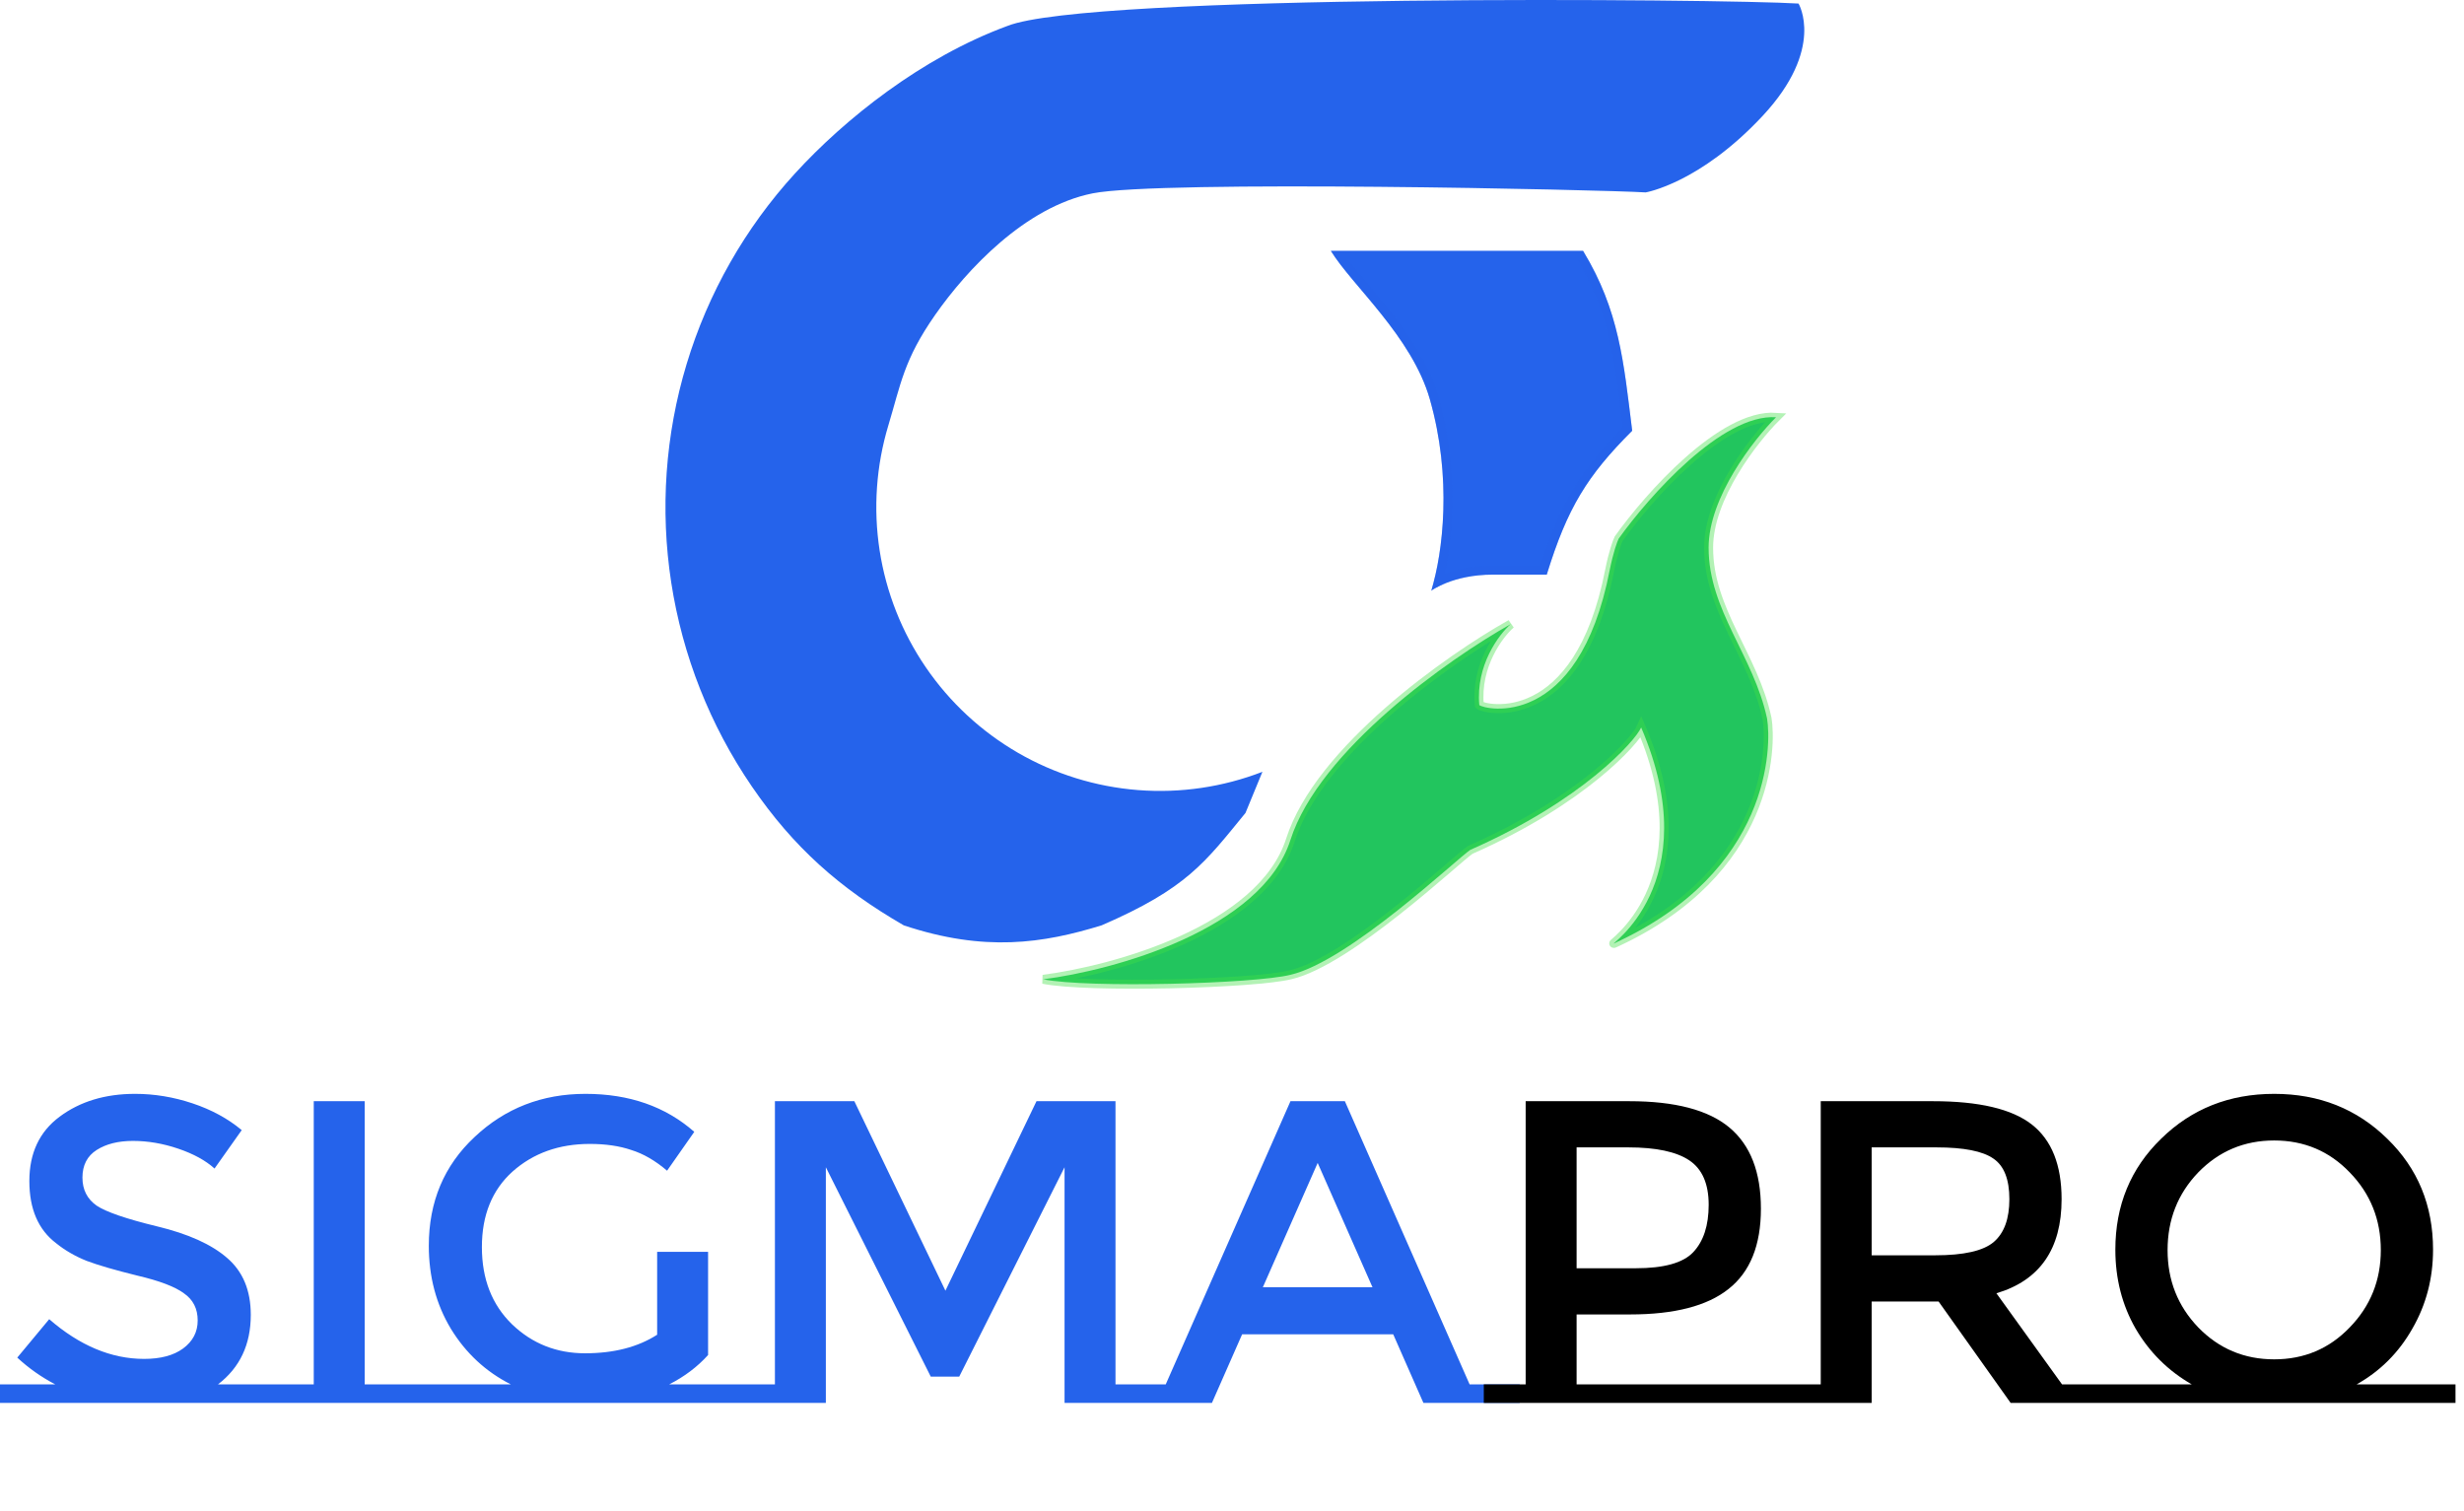
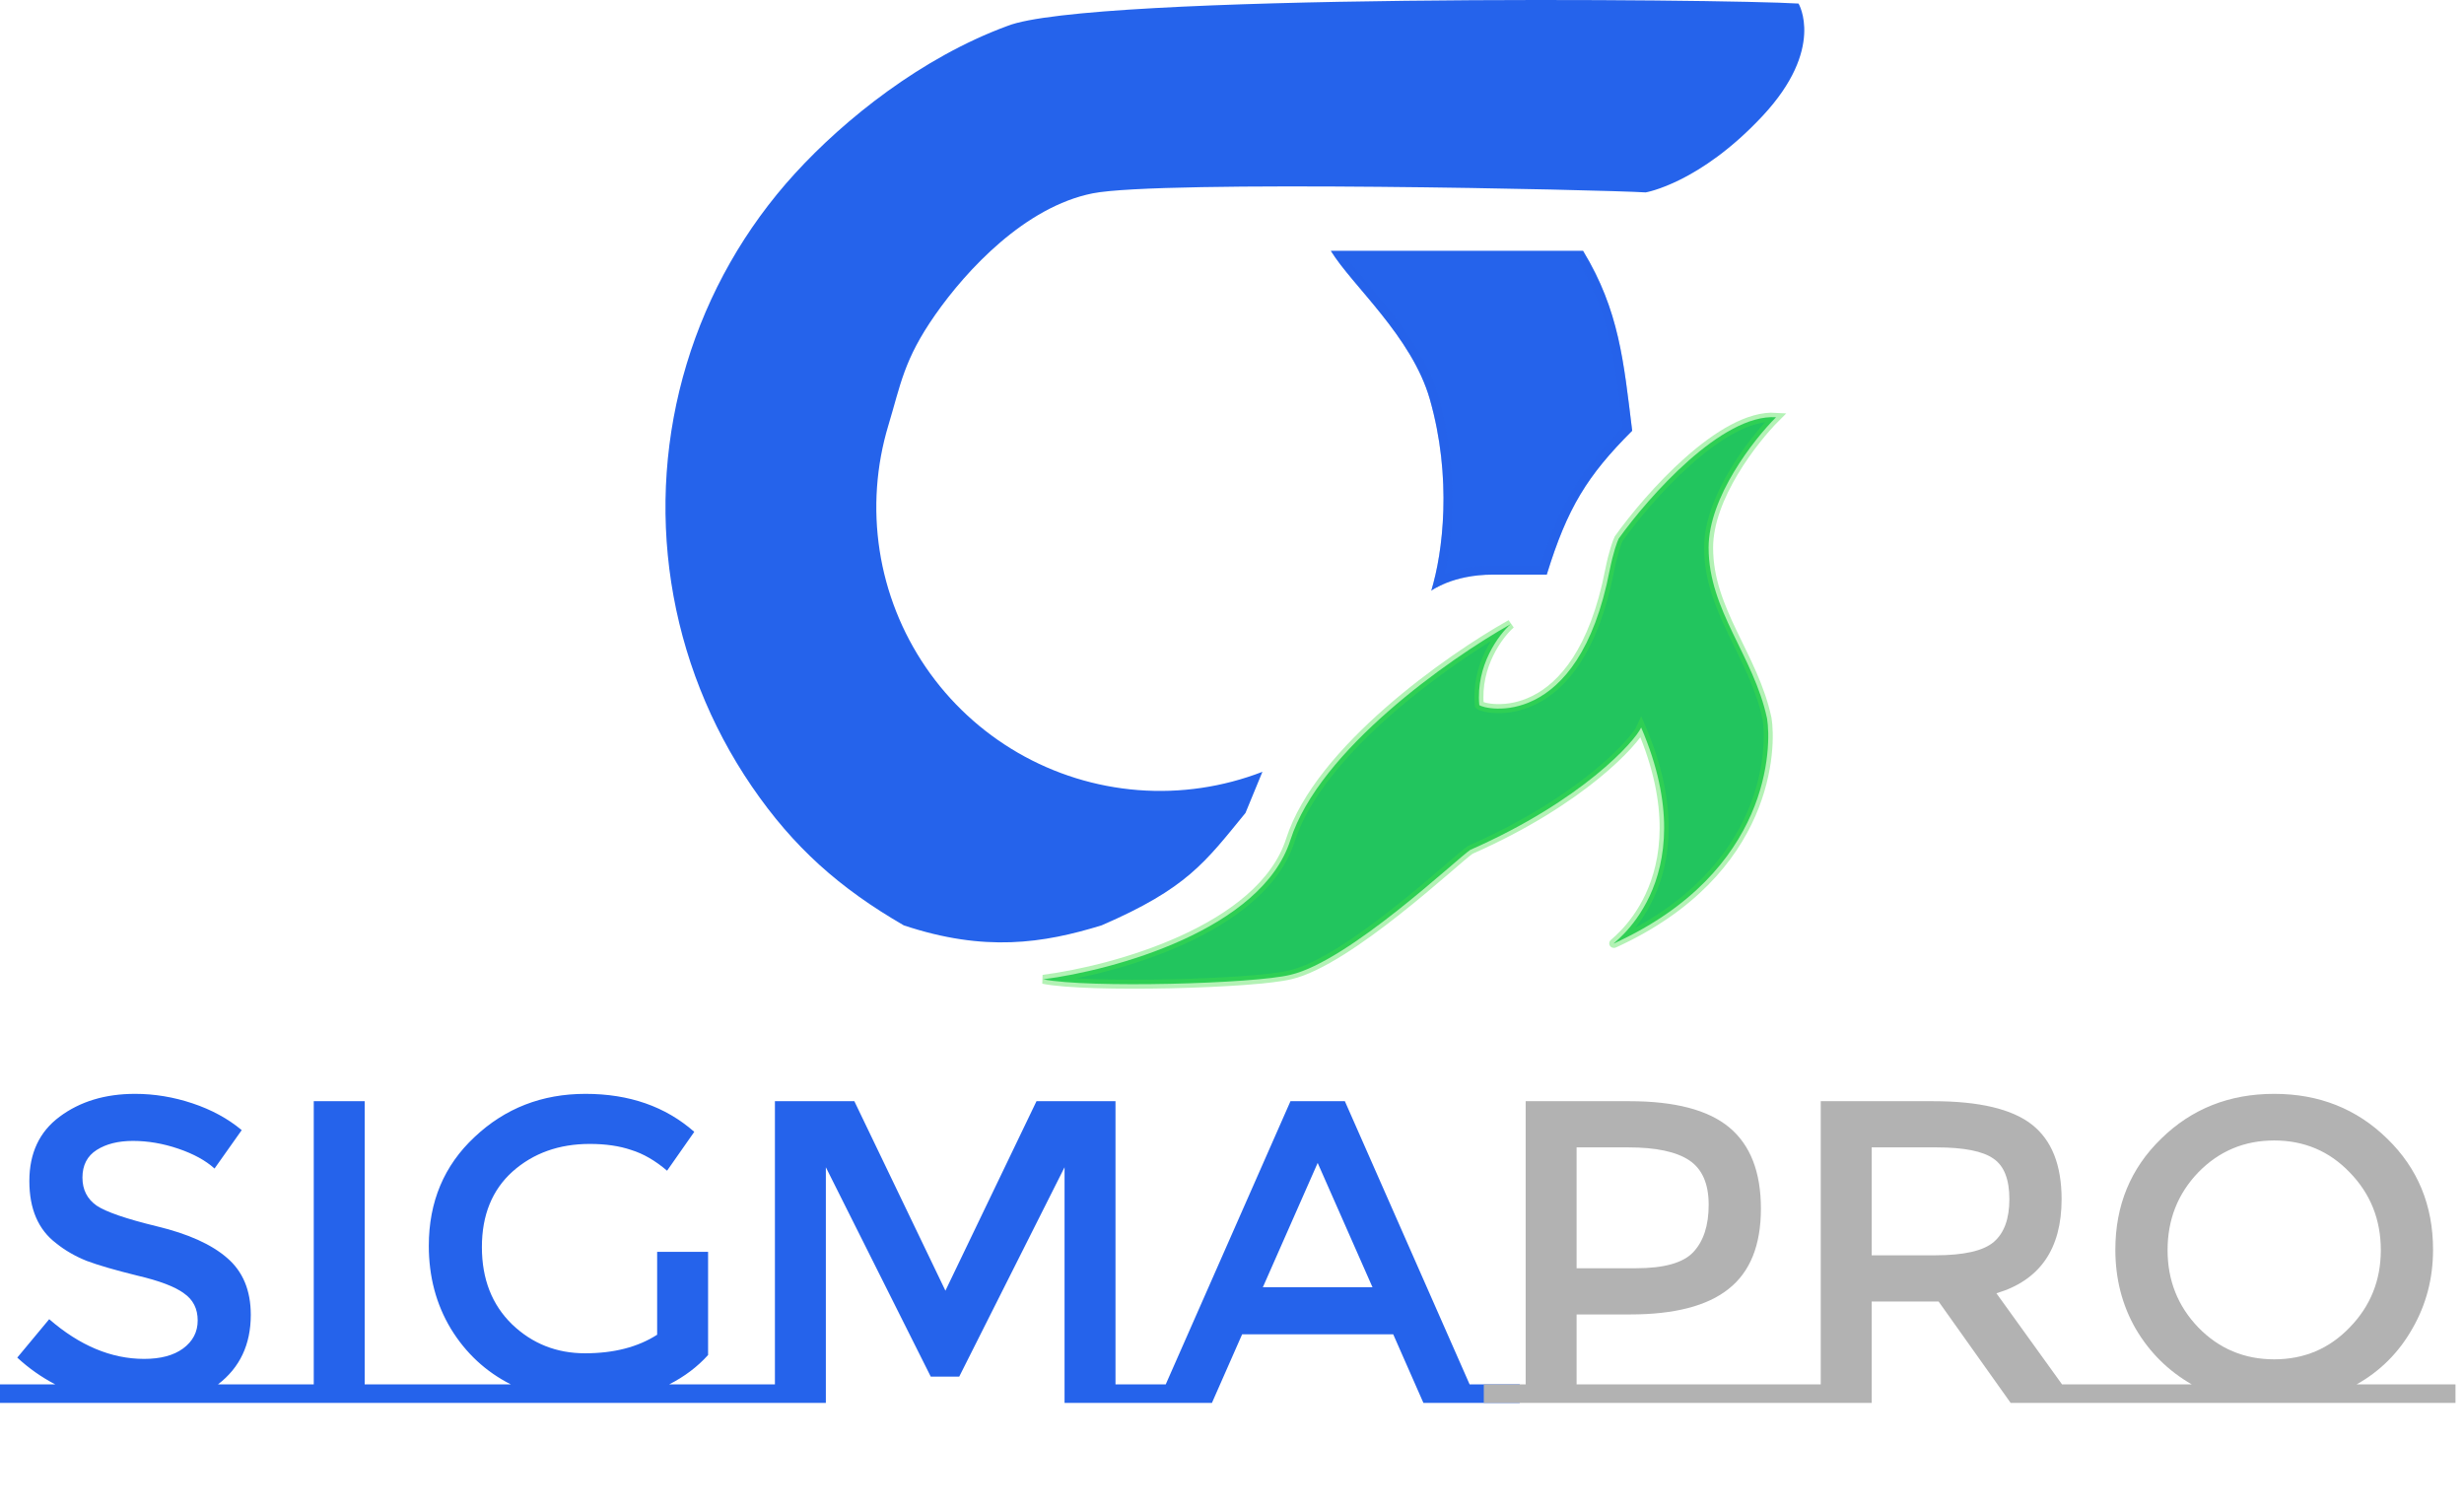
<svg xmlns="http://www.w3.org/2000/svg" width="274" height="168" viewBox="0 0 274 168" fill="none">
  <path d="M30.24 153.936V156H0V153.936H6.144C4.608 153.136 3.2 152.144 1.92 150.96L5.472 146.688C8.864 149.632 12.384 151.104 16.032 151.104C17.856 151.104 19.296 150.72 20.352 149.952C21.44 149.152 21.984 148.112 21.984 146.832C21.984 145.52 21.472 144.512 20.448 143.808C19.456 143.072 17.728 142.416 15.264 141.84C12.8 141.232 10.928 140.688 9.648 140.208C8.368 139.696 7.232 139.04 6.24 138.24C4.256 136.736 3.264 134.432 3.264 131.328C3.264 128.224 4.384 125.84 6.624 124.176C8.896 122.48 11.696 121.632 15.024 121.632C17.168 121.632 19.296 121.984 21.408 122.688C23.52 123.392 25.344 124.384 26.88 125.664L23.856 129.936C22.864 129.04 21.52 128.304 19.824 127.728C18.128 127.152 16.448 126.864 14.784 126.864C13.152 126.864 11.808 127.2 10.752 127.872C9.696 128.544 9.168 129.568 9.168 130.944C9.168 132.288 9.696 133.328 10.752 134.064C11.808 134.768 14.048 135.536 17.472 136.368C20.928 137.2 23.52 138.368 25.248 139.872C27.008 141.376 27.888 143.488 27.888 146.208C27.888 149.504 26.672 152.08 24.24 153.936H30.24ZM34.89 153.936V122.448H40.554V153.936H45.21V156H30.234V153.936H34.89ZM81.523 153.936V156H45.188V153.936H56.803C54.02 152.528 51.795 150.464 50.132 147.744C48.499 145.024 47.684 141.952 47.684 138.528C47.684 133.632 49.38 129.6 52.772 126.432C56.163 123.232 60.276 121.632 65.108 121.632C69.972 121.632 74.004 123.04 77.204 125.856L74.18 130.176C72.868 129.056 71.54 128.288 70.195 127.872C68.883 127.424 67.347 127.2 65.588 127.2C62.163 127.2 59.3 128.224 56.995 130.272C54.724 132.32 53.587 135.12 53.587 138.672C53.587 142.224 54.708 145.088 56.947 147.264C59.188 149.408 61.892 150.48 65.059 150.48C68.26 150.48 70.931 149.792 73.076 148.416V139.2H78.74V150.672C77.555 151.984 76.115 153.072 74.419 153.936H81.523ZM128.7 153.936V156H118.38V129.792L106.668 153.072H103.5L91.836 129.792V156H81.516V153.936H86.172V122.448H95.004L105.132 143.52L115.26 122.448H124.044V153.936H128.7ZM168.991 153.936V156H158.287L154.927 148.368H138.127L134.767 156H124.063V153.936H129.631L143.503 122.448H149.551L163.423 153.936H168.991ZM152.623 143.136L146.527 129.312L140.431 143.136H152.623Z" fill="#2563EB" />
  <path d="M143.5 93.395C140.3 103.395 123.833 107.895 116 108.895C121 109.895 139.5 109.395 143.5 108.395C150 106.895 162 95.5 163.5 94.5C176 89 181.833 82.395 182.5 80.895C190 98.395 178.5 105.395 179.5 104.895C197 96.895 197 82.895 196.5 79.895C195 72.895 190 67.895 190 60.895C190 55.295 195 48.895 197.5 46.395C191.5 45.995 183.333 55.228 180 59.895C179.833 60.228 179.4 61.395 179 63.395C175.5 81.395 165 78.895 164.5 78.395C164.1 73.995 166.667 70.562 168 69.395C161.167 73.228 146.7 83.395 143.5 93.395Z" fill="#22C55E" stroke="#41E046" stroke-opacity="0.4" />
  <path d="M138.5 90.395C134 95.895 132 98.785 122.5 102.895C116 104.895 109.5 105.895 100.5 102.895C93.381 98.777 88.239 94.226 83.597 87.437C78.956 80.648 75.896 72.904 74.642 64.776C73.389 56.648 73.975 48.343 76.356 40.471C78.737 32.599 82.853 25.361 88.401 19.291C93.949 13.22 102.5 6.395 112 2.895C121 -0.738 191.792 -0.124 200 0.395C200 0.395 203 5.395 196 12.895C189 20.395 183 21.395 183 21.395C178.291 21.097 129 20 121.5 21.5C114 23 107.5 30 104 35C100.5 40 100.164 42.743 98.798 47.259C97.432 51.776 97.096 56.54 97.815 61.203C98.534 65.866 100.29 70.309 102.953 74.204C105.616 78.098 109.118 81.346 113.202 83.709C117.287 86.071 121.849 87.487 126.552 87.853C131.256 88.219 135.982 87.525 140.383 85.823L138.5 90.395Z" fill="#2563EB" />
  <path d="M176.041 27.897C180.064 34.537 180.549 40.189 181.5 47.895C176.5 52.895 174.288 56.476 172 63.895C169.657 63.895 170.5 63.895 166 63.895C161.5 63.895 159.152 65.694 159.152 65.694C160.465 61.437 161.491 53.114 159 44.395C157 37.395 150.308 31.706 148 27.897L176.041 27.897Z" fill="#2563EB" />
  <path d="M175.756 28.397C179.541 34.759 180.051 40.21 180.974 47.716C178.546 50.159 176.762 52.293 175.304 54.731C173.859 57.146 172.748 59.84 171.635 63.395H166C163.682 63.395 161.908 63.858 160.706 64.328C160.426 64.438 160.177 64.548 159.96 64.653C161.116 60.074 161.788 52.335 159.48 44.258C158.452 40.66 156.228 37.423 154.007 34.638C152.897 33.246 151.77 31.945 150.795 30.776C150.073 29.912 149.436 29.119 148.928 28.397H175.756Z" stroke="#2563EB" stroke-opacity="0.36" />
-   <path d="M197.832 153.936V156H165V153.936H169.656V122.448H181.176C186.264 122.448 189.976 123.424 192.312 125.376C194.648 127.328 195.816 130.336 195.816 134.4C195.816 138.464 194.616 141.44 192.216 143.328C189.848 145.216 186.2 146.16 181.272 146.16H175.32V153.936H197.832ZM181.896 141.024C185.032 141.024 187.16 140.432 188.28 139.248C189.432 138.032 190.008 136.272 190.008 133.968C190.008 131.632 189.288 129.984 187.848 129.024C186.408 128.064 184.152 127.584 181.08 127.584H175.32V141.024H181.896ZM233.957 153.936V156H223.589L215.573 144.72H208.133V156H197.812V153.936H202.469V122.448H214.949C220.069 122.448 223.733 123.312 225.941 125.04C228.149 126.768 229.253 129.536 229.253 133.344C229.253 138.88 226.837 142.368 222.005 143.808L229.301 153.936H233.957ZM215.189 139.584C218.389 139.584 220.565 139.088 221.717 138.096C222.869 137.104 223.445 135.52 223.445 133.344C223.445 131.136 222.853 129.632 221.669 128.832C220.485 128 218.373 127.584 215.333 127.584H208.133V139.584H215.189ZM273.054 153.936V156H232.734V153.936H243.726C241.102 152.432 239.022 150.368 237.486 147.744C235.982 145.12 235.23 142.192 235.23 138.96C235.23 134.032 236.926 129.92 240.318 126.624C243.71 123.296 247.902 121.632 252.894 121.632C257.886 121.632 262.078 123.296 265.47 126.624C268.862 129.92 270.558 134.032 270.558 138.96C270.558 142.16 269.79 145.088 268.254 147.744C266.75 150.4 264.686 152.464 262.062 153.936H273.054ZM261.294 130.368C259.022 128 256.222 126.816 252.894 126.816C249.566 126.816 246.75 128 244.446 130.368C242.174 132.736 241.038 135.616 241.038 139.008C241.038 142.368 242.174 145.232 244.446 147.6C246.75 149.968 249.566 151.152 252.894 151.152C256.222 151.152 259.022 149.968 261.294 147.6C263.598 145.232 264.75 142.368 264.75 139.008C264.75 135.616 263.598 132.736 261.294 130.368Z" fill="black" />
+   <path d="M197.832 153.936V156H165V153.936H169.656V122.448H181.176C186.264 122.448 189.976 123.424 192.312 125.376C194.648 127.328 195.816 130.336 195.816 134.4C195.816 138.464 194.616 141.44 192.216 143.328C189.848 145.216 186.2 146.16 181.272 146.16H175.32V153.936H197.832ZM181.896 141.024C185.032 141.024 187.16 140.432 188.28 139.248C189.432 138.032 190.008 136.272 190.008 133.968C190.008 131.632 189.288 129.984 187.848 129.024C186.408 128.064 184.152 127.584 181.08 127.584H175.32V141.024H181.896ZM233.957 153.936V156H223.589L215.573 144.72H208.133V156H197.812V153.936H202.469V122.448H214.949C220.069 122.448 223.733 123.312 225.941 125.04C228.149 126.768 229.253 129.536 229.253 133.344C229.253 138.88 226.837 142.368 222.005 143.808L229.301 153.936H233.957ZM215.189 139.584C218.389 139.584 220.565 139.088 221.717 138.096C222.869 137.104 223.445 135.52 223.445 133.344C223.445 131.136 222.853 129.632 221.669 128.832C220.485 128 218.373 127.584 215.333 127.584H208.133V139.584H215.189ZM273.054 153.936V156H232.734V153.936H243.726C241.102 152.432 239.022 150.368 237.486 147.744C235.982 145.12 235.23 142.192 235.23 138.96C235.23 134.032 236.926 129.92 240.318 126.624C243.71 123.296 247.902 121.632 252.894 121.632C257.886 121.632 262.078 123.296 265.47 126.624C268.862 129.92 270.558 134.032 270.558 138.96C270.558 142.16 269.79 145.088 268.254 147.744C266.75 150.4 264.686 152.464 262.062 153.936H273.054ZM261.294 130.368C259.022 128 256.222 126.816 252.894 126.816C249.566 126.816 246.75 128 244.446 130.368C242.174 132.736 241.038 135.616 241.038 139.008C241.038 142.368 242.174 145.232 244.446 147.6C246.75 149.968 249.566 151.152 252.894 151.152C256.222 151.152 259.022 149.968 261.294 147.6C263.598 145.232 264.75 142.368 264.75 139.008C264.75 135.616 263.598 132.736 261.294 130.368Z" fill="#B2B2B2" />
</svg>
